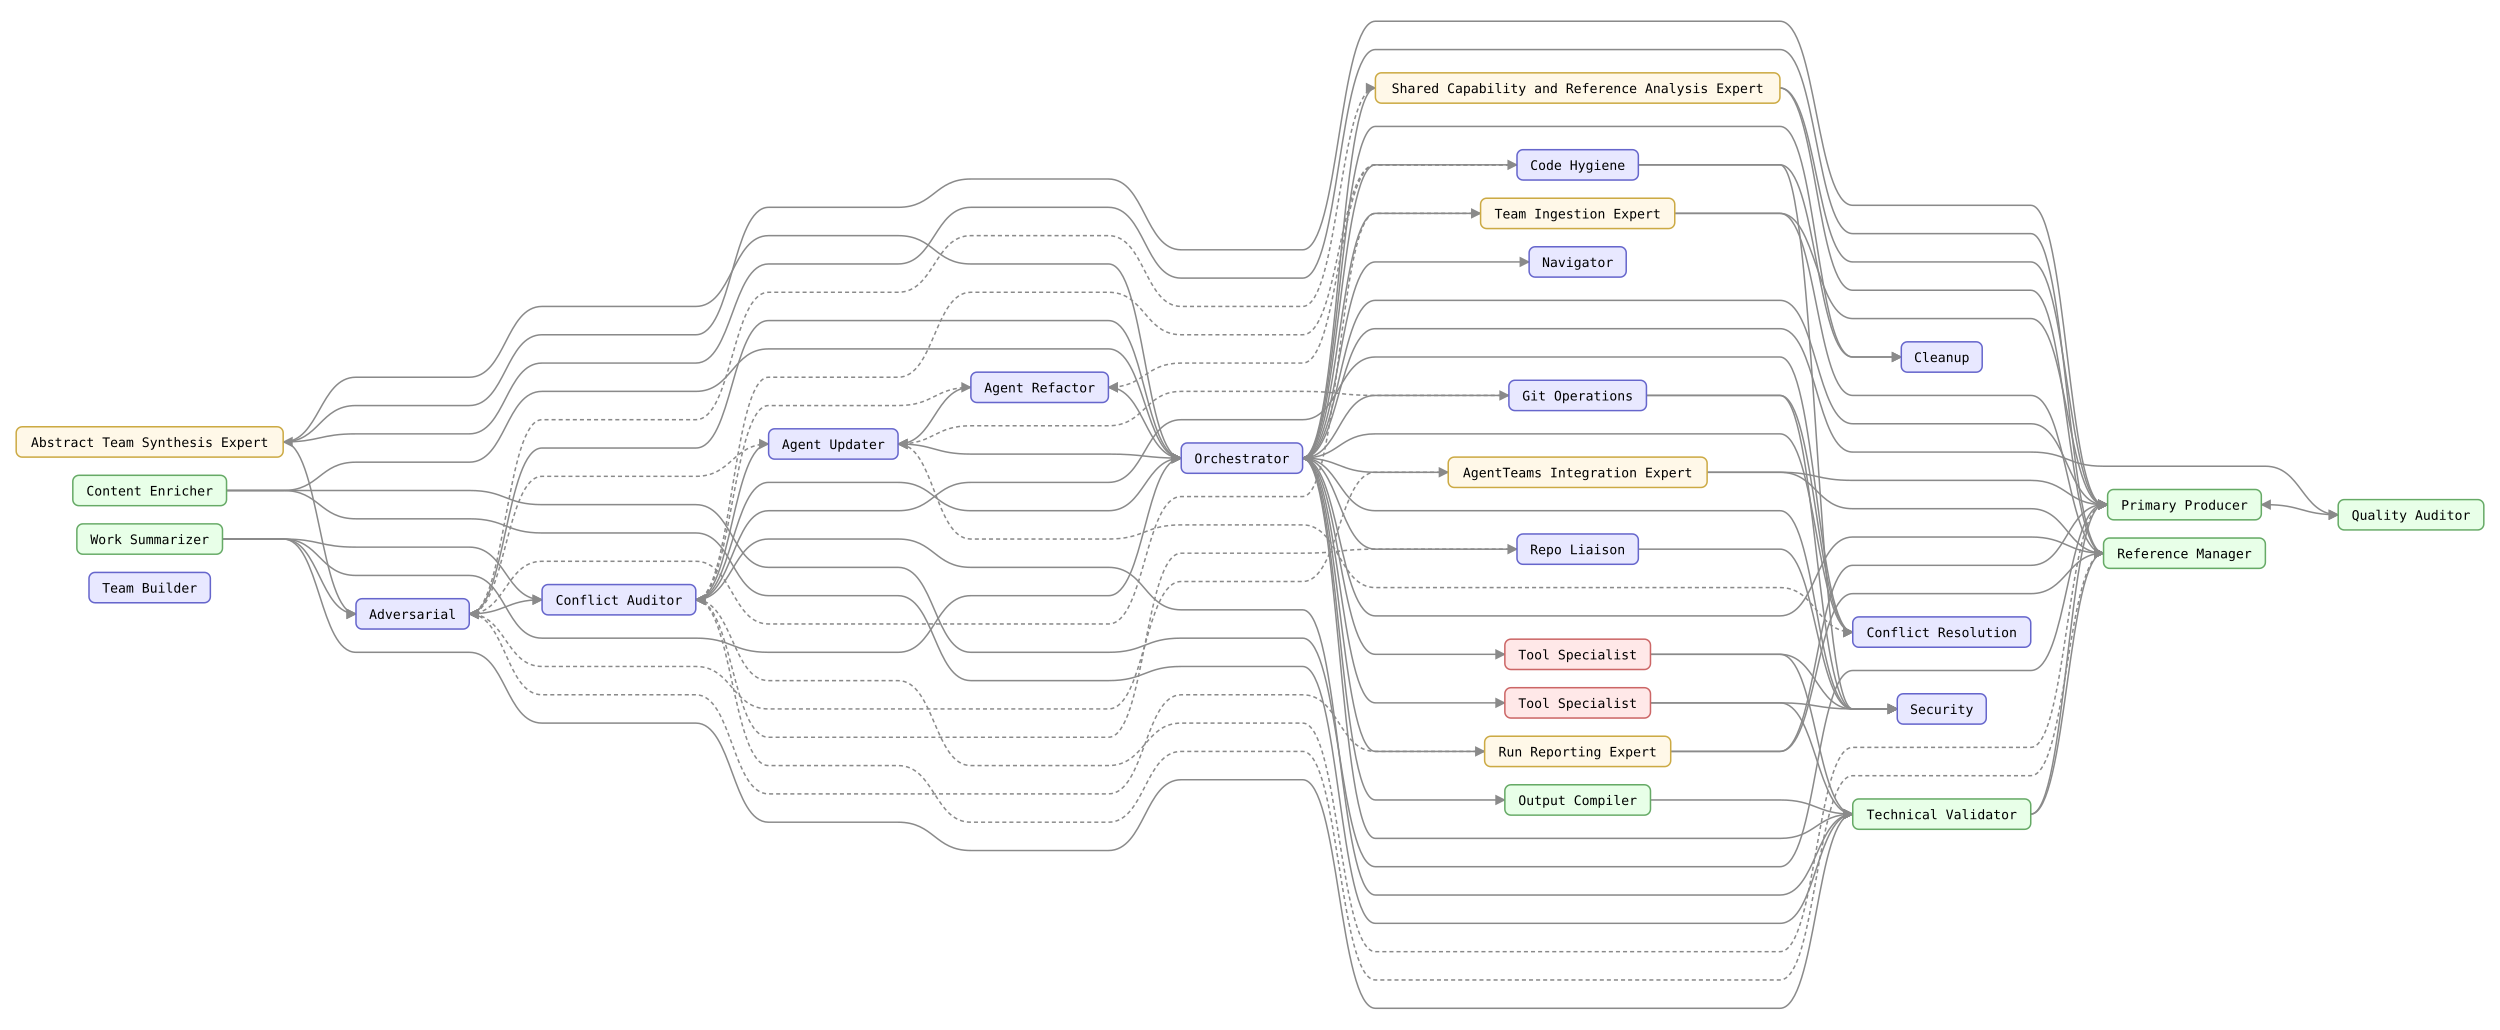
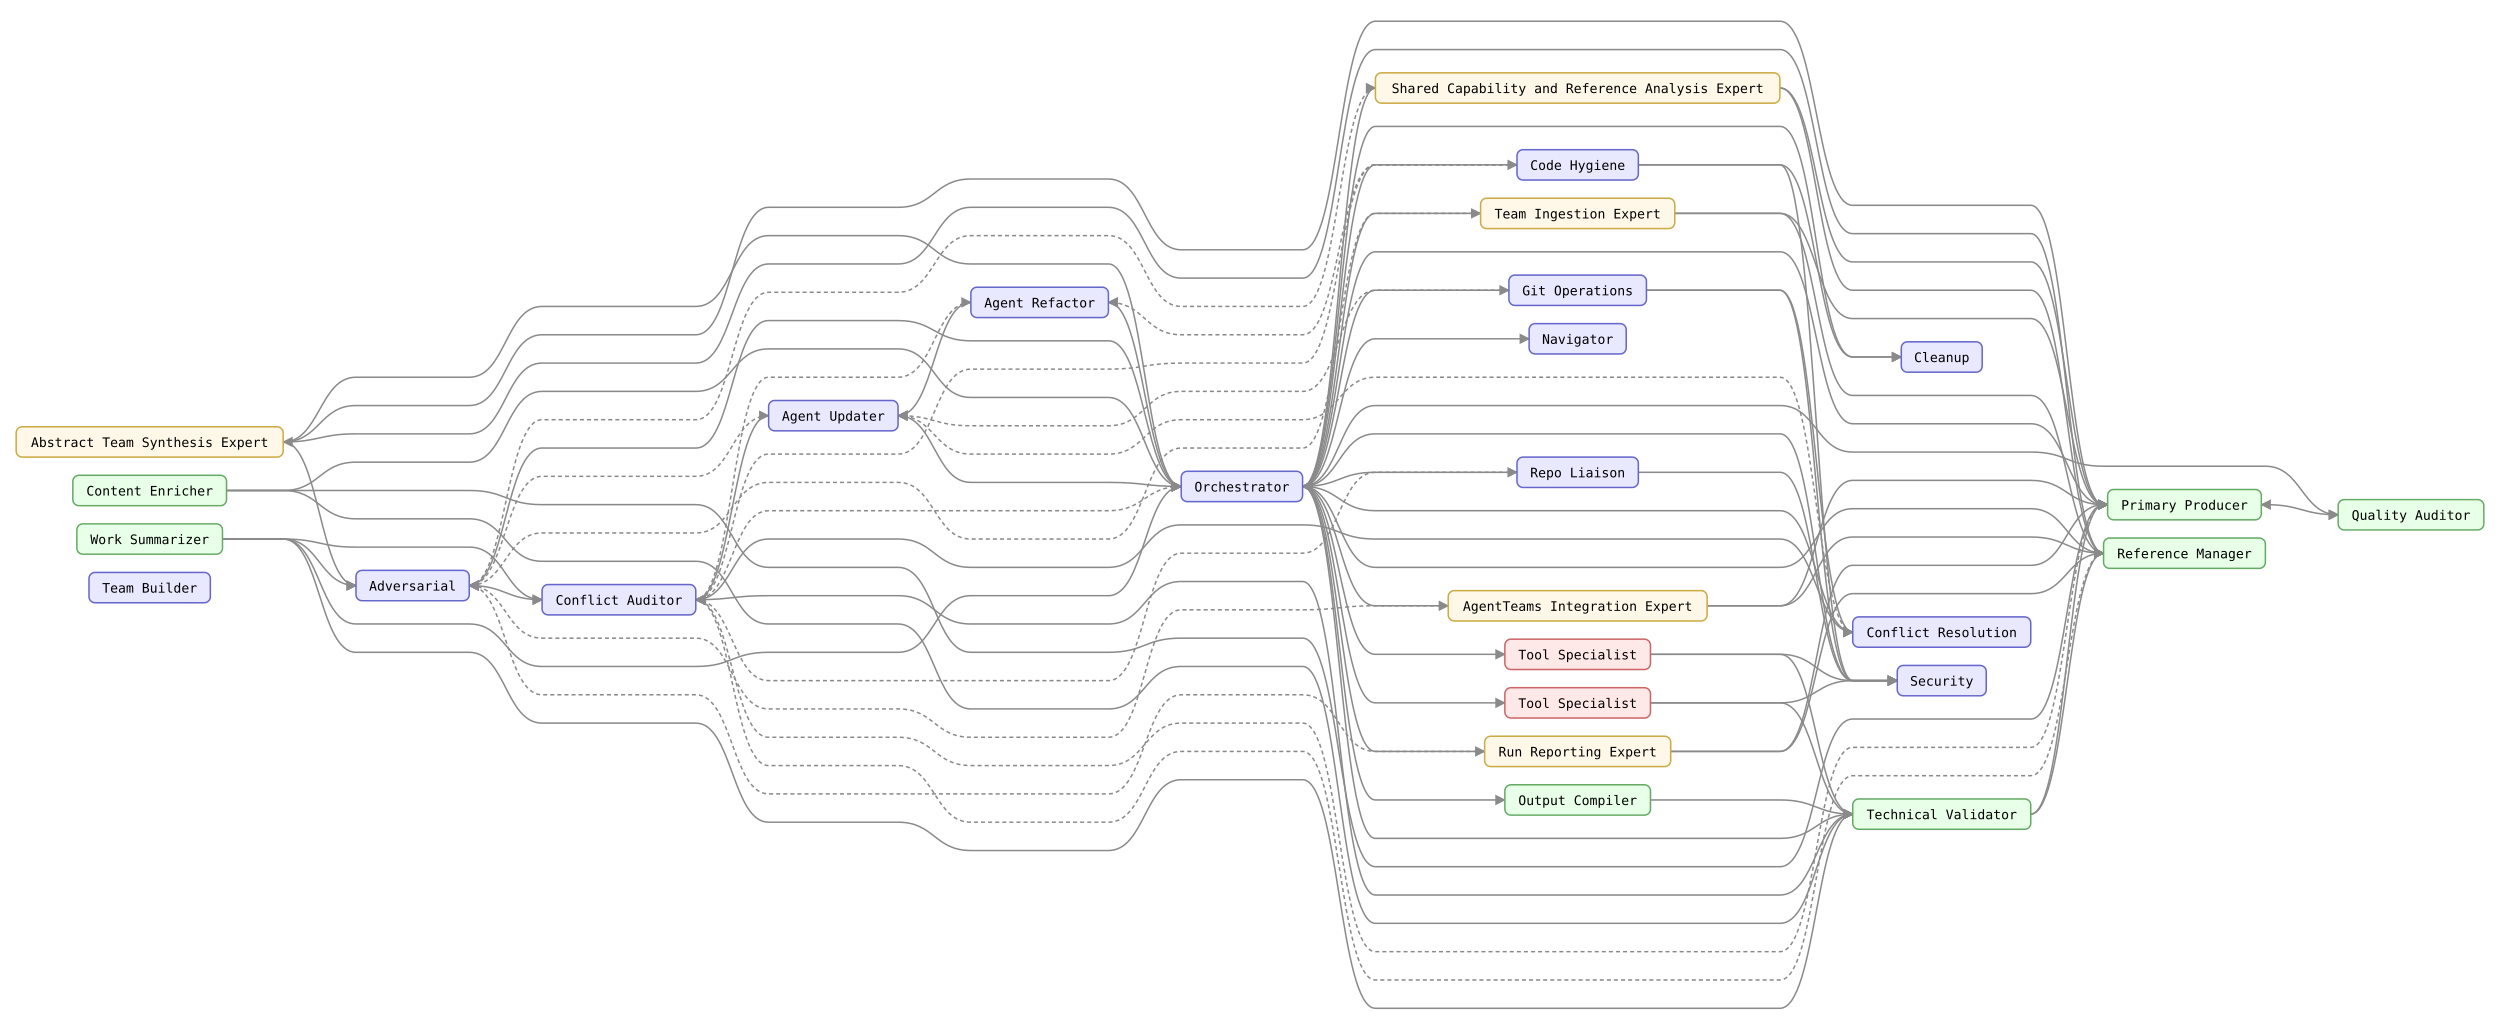
<svg xmlns="http://www.w3.org/2000/svg" viewBox="0 0 2472 1018" width="2472" height="1018" font-family="monospace">
  <defs>
    <marker id="arrow" viewBox="0 0 10 10" refX="9" refY="5" markerWidth="7" markerHeight="7" orient="auto-start-reverse">
      <polygon points="0,0 10,5 0,10" fill="#8a8a8a" />
    </marker>
  </defs>
-   <path d="M280,437 C316,437 316,607 352,607" fill="none" stroke="#8a8a8a" stroke-width="1.5" marker-end="url(#arrow)" />
-   <path d="M280,437 C316,437 316,373 352,373 L464,373 C500,373 500,303 536,303 L688,303 C724,303 724,233 760,233 L888,233 C924,233 924,261 960,261 L1096,261 C1132,261 1132,453 1168,453" fill="none" stroke="#8a8a8a" stroke-width="1.5" marker-start="url(#arrow)" marker-end="url(#arrow)" />
+   <path d="M280,437 C316,437 316,579 352,579" fill="none" stroke="#8a8a8a" stroke-width="1.5" marker-end="url(#arrow)" />
+   <path d="M280,437 C316,437 316,373 352,373 L464,373 C500,373 500,303 536,303 L688,303 C724,303 724,233 760,233 L888,233 C924,233 924,261 960,261 L1096,261 C1132,261 1132,481 1168,481" fill="none" stroke="#8a8a8a" stroke-width="1.5" marker-start="url(#arrow)" marker-end="url(#arrow)" />
  <path d="M280,437 C316,437 316,401 352,401 L464,401 C500,401 500,331 536,331 L688,331 C724,331 724,205 760,205 L888,205 C924,205 924,177 960,177 L1096,177 C1132,177 1132,247 1168,247 L1288,247 C1324,247 1324,21 1360,21 L1760,21 C1796,21 1796,203 1832,203 L2008,203 C2044,203 2044,499 2080,499 L2084,499" fill="none" stroke="#8a8a8a" stroke-width="1.5" marker-end="url(#arrow)" />
  <path d="M280,437 C316,437 316,429 352,429 L464,429 C500,429 500,359 536,359 L688,359 C724,359 724,261 760,261 L888,261 C924,261 924,205 960,205 L1096,205 C1132,205 1132,275 1168,275 L1288,275 C1324,275 1324,49 1360,49 L1760,49 C1796,49 1796,231 1832,231 L2008,231 C2044,231 2044,547 2080,547" fill="none" stroke="#8a8a8a" stroke-width="1.5" marker-end="url(#arrow)" />
-   <path d="M464,607 C500,607 500,593 536,593" fill="none" stroke="#8a8a8a" stroke-width="1.5" marker-end="url(#arrow)" />
-   <path d="M464,607 C500,607 500,443 536,443 L688,443 C724,443 724,317 760,317 L888,317 L960,317 L1096,317 C1132,317 1132,453 1168,453" fill="none" stroke="#8a8a8a" stroke-width="1.5" marker-start="url(#arrow)" marker-end="url(#arrow)" />
-   <path d="M960,383 C924,383 924,401 888,401 L760,401 C724,401 724,593 688,593" fill="none" stroke="#8a8a8a" stroke-width="1.5" stroke-dasharray="4,3" marker-end="url(#arrow)" />
-   <path d="M1096,383 C1132,383 1132,453 1168,453" fill="none" stroke="#8a8a8a" stroke-width="1.5" marker-start="url(#arrow)" marker-end="url(#arrow)" />
-   <path d="M760,439 C724,439 724,471 688,471 L536,471 C500,471 500,607 464,607" fill="none" stroke="#8a8a8a" stroke-width="1.5" stroke-dasharray="4,3" marker-end="url(#arrow)" />
-   <path d="M888,439 C924,439 924,383 960,383" fill="none" stroke="#8a8a8a" stroke-width="1.5" marker-end="url(#arrow)" />
-   <path d="M760,439 C724,439 724,593 688,593" fill="none" stroke="#8a8a8a" stroke-width="1.5" marker-start="url(#arrow)" marker-end="url(#arrow)" />
-   <path d="M888,439 C924,439 924,449 960,449 L1096,449 C1132,449 1132,453 1168,453" fill="none" stroke="#8a8a8a" stroke-width="1.5" marker-start="url(#arrow)" marker-end="url(#arrow)" />
-   <path d="M1360,87 C1324,87 1324,303 1288,303 L1168,303 C1132,303 1132,233 1096,233 L960,233 C924,233 924,289 888,289 L760,289 C724,289 724,415 688,415 L536,415 C500,415 500,607 464,607" fill="none" stroke="#8a8a8a" stroke-width="1.5" stroke-dasharray="4,3" marker-end="url(#arrow)" />
-   <path d="M1360,87 C1324,87 1324,453 1288,453" fill="none" stroke="#8a8a8a" stroke-width="1.5" marker-start="url(#arrow)" marker-end="url(#arrow)" />
+   <path d="M464,579 C500,579 500,593 536,593" fill="none" stroke="#8a8a8a" stroke-width="1.5" marker-end="url(#arrow)" />
+   <path d="M464,579 C500,579 500,443 536,443 L688,443 C724,443 724,317 760,317 L888,317 C924,317 924,337 960,337 L1096,337 C1132,337 1132,481 1168,481" fill="none" stroke="#8a8a8a" stroke-width="1.5" marker-start="url(#arrow)" marker-end="url(#arrow)" />
+   <path d="M960,299 C924,299 924,373 888,373 L760,373 C724,373 724,593 688,593" fill="none" stroke="#8a8a8a" stroke-width="1.5" stroke-dasharray="4,3" marker-end="url(#arrow)" />
+   <path d="M1096,299 C1132,299 1132,481 1168,481" fill="none" stroke="#8a8a8a" stroke-width="1.5" marker-start="url(#arrow)" marker-end="url(#arrow)" />
+   <path d="M760,411 C724,411 724,471 688,471 L536,471 C500,471 500,579 464,579" fill="none" stroke="#8a8a8a" stroke-width="1.5" stroke-dasharray="4,3" marker-end="url(#arrow)" />
+   <path d="M888,411 C924,411 924,299 960,299" fill="none" stroke="#8a8a8a" stroke-width="1.5" marker-end="url(#arrow)" />
+   <path d="M760,411 C724,411 724,593 688,593" fill="none" stroke="#8a8a8a" stroke-width="1.5" marker-start="url(#arrow)" marker-end="url(#arrow)" />
+   <path d="M888,411 C924,411 924,477 960,477 L1096,477 C1132,477 1132,481 1168,481" fill="none" stroke="#8a8a8a" stroke-width="1.5" marker-start="url(#arrow)" marker-end="url(#arrow)" />
+   <path d="M1360,87 C1324,87 1324,303 1288,303 L1168,303 C1132,303 1132,233 1096,233 L960,233 C924,233 924,289 888,289 L760,289 C724,289 724,415 688,415 L536,415 C500,415 500,579 464,579" fill="none" stroke="#8a8a8a" stroke-width="1.5" stroke-dasharray="4,3" marker-end="url(#arrow)" />
+   <path d="M1360,87 C1324,87 1324,481 1288,481" fill="none" stroke="#8a8a8a" stroke-width="1.5" marker-start="url(#arrow)" marker-end="url(#arrow)" />
  <path d="M1760,87 C1796,87 1796,259 1832,259 L2008,259 C2044,259 2044,499 2080,499 L2084,499" fill="none" stroke="#8a8a8a" stroke-width="1.5" marker-end="url(#arrow)" />
  <path d="M1760,87 C1796,87 1796,287 1832,287 L2008,287 C2044,287 2044,547 2080,547" fill="none" stroke="#8a8a8a" stroke-width="1.5" marker-end="url(#arrow)" />
-   <path d="M1880,353 L1832,353 C1796,353 1796,125 1760,125 L1360,125 C1324,125 1324,453 1288,453" fill="none" stroke="#8a8a8a" stroke-width="1.5" marker-start="url(#arrow)" marker-end="url(#arrow)" />
-   <path d="M1500,163 L1360,163 C1324,163 1324,359 1288,359 L1168,359 C1132,359 1132,383 1096,383" fill="none" stroke="#8a8a8a" stroke-width="1.5" stroke-dasharray="4,3" marker-end="url(#arrow)" />
+   <path d="M1880,353 L1832,353 C1796,353 1796,125 1760,125 L1360,125 C1324,125 1324,481 1288,481" fill="none" stroke="#8a8a8a" stroke-width="1.5" marker-start="url(#arrow)" marker-end="url(#arrow)" />
+   <path d="M1500,163 L1360,163 C1324,163 1324,331 1288,331 L1168,331 C1132,331 1132,299 1096,299" fill="none" stroke="#8a8a8a" stroke-width="1.5" stroke-dasharray="4,3" marker-end="url(#arrow)" />
  <path d="M1620,163 L1760,163 C1796,163 1796,353 1832,353 L1880,353" fill="none" stroke="#8a8a8a" stroke-width="1.5" marker-end="url(#arrow)" />
-   <path d="M1500,163 L1360,163 C1324,163 1324,331 1288,331 L1168,331 C1132,331 1132,289 1096,289 L960,289 C924,289 924,373 888,373 L760,373 C724,373 724,593 688,593" fill="none" stroke="#8a8a8a" stroke-width="1.5" stroke-dasharray="4,3" marker-end="url(#arrow)" />
-   <path d="M1500,163 L1360,163 C1324,163 1324,453 1288,453" fill="none" stroke="#8a8a8a" stroke-width="1.5" marker-start="url(#arrow)" marker-end="url(#arrow)" />
-   <path d="M1620,163 L1760,163 C1796,163 1796,701 1832,701 L1876,701" fill="none" stroke="#8a8a8a" stroke-width="1.5" marker-end="url(#arrow)" />
-   <path d="M688,593 C724,593 724,505 760,505 L888,505 C924,505 924,477 960,477 L1096,477 C1132,477 1132,415 1168,415 L1288,415 C1324,415 1324,353 1360,353 L1760,353 C1796,353 1796,625 1832,625" fill="none" stroke="#8a8a8a" stroke-width="1.5" marker-end="url(#arrow)" />
-   <path d="M688,593 C724,593 724,477 760,477 L888,477 C924,477 924,505 960,505 L1096,505 C1132,505 1132,453 1168,453" fill="none" stroke="#8a8a8a" stroke-width="1.5" marker-start="url(#arrow)" marker-end="url(#arrow)" />
-   <path d="M688,593 C724,593 724,533 760,533 L888,533 C924,533 924,561 960,561 L1096,561 C1132,561 1132,603 1168,603 L1288,603 C1324,603 1324,885 1360,885 L1760,885 C1796,885 1796,805 1832,805" fill="none" stroke="#8a8a8a" stroke-width="1.5" marker-start="url(#arrow)" marker-end="url(#arrow)" />
-   <path d="M1832,625 C1796,625 1796,581 1760,581 L1360,581 C1324,581 1324,519 1288,519 L1168,519 C1132,519 1132,533 1096,533 L960,533 C924,533 924,439 888,439" fill="none" stroke="#8a8a8a" stroke-width="1.5" stroke-dasharray="4,3" marker-end="url(#arrow)" />
-   <path d="M1832,625 C1796,625 1796,429 1760,429 L1360,429 C1324,429 1324,453 1288,453" fill="none" stroke="#8a8a8a" stroke-width="1.5" marker-start="url(#arrow)" marker-end="url(#arrow)" />
-   <path d="M224,485 L280,485 C316,485 316,457 352,457 L464,457 C500,457 500,387 536,387 L688,387 C724,387 724,345 760,345 L888,345 L960,345 L1096,345 C1132,345 1132,453 1168,453" fill="none" stroke="#8a8a8a" stroke-width="1.5" marker-end="url(#arrow)" />
-   <path d="M224,485 L280,485 L352,485 L464,485 C500,485 500,499 536,499 L688,499 C724,499 724,561 760,561 L888,561 C924,561 924,645 960,645 L1096,645 C1132,645 1132,631 1168,631 L1288,631 C1324,631 1324,857 1360,857 L1760,857 C1796,857 1796,663 1832,663 L2008,663 C2044,663 2044,499 2080,499 L2084,499" fill="none" stroke="#8a8a8a" stroke-width="1.5" marker-end="url(#arrow)" />
-   <path d="M224,485 L280,485 C316,485 316,513 352,513 L464,513 C500,513 500,527 536,527 L688,527 C724,527 724,589 760,589 L888,589 C924,589 924,673 960,673 L1096,673 C1132,673 1132,659 1168,659 L1288,659 C1324,659 1324,913 1360,913 L1760,913 C1796,913 1796,805 1832,805" fill="none" stroke="#8a8a8a" stroke-width="1.5" marker-end="url(#arrow)" />
-   <path d="M1492,391 L1360,391 C1324,391 1324,387 1288,387 L1168,387 C1132,387 1132,421 1096,421 L960,421 C924,421 924,439 888,439" fill="none" stroke="#8a8a8a" stroke-width="1.5" stroke-dasharray="4,3" marker-end="url(#arrow)" />
-   <path d="M1628,391 L1760,391 C1796,391 1796,625 1832,625" fill="none" stroke="#8a8a8a" stroke-width="1.5" marker-end="url(#arrow)" />
-   <path d="M1492,391 L1360,391 C1324,391 1324,453 1288,453" fill="none" stroke="#8a8a8a" stroke-width="1.5" marker-start="url(#arrow)" marker-end="url(#arrow)" />
-   <path d="M1628,391 L1760,391 C1796,391 1796,701 1832,701 L1876,701" fill="none" stroke="#8a8a8a" stroke-width="1.5" marker-end="url(#arrow)" />
-   <path d="M1464,211 L1360,211 C1324,211 1324,491 1288,491 L1168,491 C1132,491 1132,617 1096,617 L960,617 L888,617 L760,617 C724,617 724,555 688,555 L536,555 C500,555 500,607 464,607" fill="none" stroke="#8a8a8a" stroke-width="1.5" stroke-dasharray="4,3" marker-end="url(#arrow)" />
-   <path d="M1464,211 L1360,211 C1324,211 1324,453 1288,453" fill="none" stroke="#8a8a8a" stroke-width="1.5" marker-start="url(#arrow)" marker-end="url(#arrow)" />
+   <path d="M1500,163 L1360,163 C1324,163 1324,359 1288,359 L1168,359 C1132,359 1132,365 1096,365 L960,365 C924,365 924,449 888,449 L760,449 C724,449 724,593 688,593" fill="none" stroke="#8a8a8a" stroke-width="1.5" stroke-dasharray="4,3" marker-end="url(#arrow)" />
+   <path d="M1500,163 L1360,163 C1324,163 1324,481 1288,481" fill="none" stroke="#8a8a8a" stroke-width="1.5" marker-start="url(#arrow)" marker-end="url(#arrow)" />
+   <path d="M1620,163 L1760,163 C1796,163 1796,673 1832,673 L1876,673" fill="none" stroke="#8a8a8a" stroke-width="1.5" marker-end="url(#arrow)" />
+   <path d="M688,593 C724,593 724,533 760,533 L888,533 C924,533 924,561 960,561 L1096,561 C1132,561 1132,519 1168,519 L1288,519 C1324,519 1324,533 1360,533 L1760,533 C1796,533 1796,625 1832,625" fill="none" stroke="#8a8a8a" stroke-width="1.5" marker-end="url(#arrow)" />
+   <path d="M688,593 C724,593 724,589 760,589 L888,589 C924,589 924,617 960,617 L1096,617 C1132,617 1132,575 1168,575 L1288,575 C1324,575 1324,885 1360,885 L1760,885 C1796,885 1796,805 1832,805" fill="none" stroke="#8a8a8a" stroke-width="1.5" marker-start="url(#arrow)" marker-end="url(#arrow)" />
+   <path d="M1832,625 C1796,625 1796,373 1760,373 L1360,373 C1324,373 1324,415 1288,415 L1168,415 C1132,415 1132,449 1096,449 L960,449 C924,449 924,411 888,411" fill="none" stroke="#8a8a8a" stroke-width="1.5" stroke-dasharray="4,3" marker-end="url(#arrow)" />
+   <path d="M1832,625 C1796,625 1796,505 1760,505 L1360,505 C1324,505 1324,481 1288,481" fill="none" stroke="#8a8a8a" stroke-width="1.5" marker-start="url(#arrow)" marker-end="url(#arrow)" />
+   <path d="M224,485 L280,485 C316,485 316,457 352,457 L464,457 C500,457 500,387 536,387 L688,387 C724,387 724,345 760,345 L888,345 C924,345 924,393 960,393 L1096,393 C1132,393 1132,481 1168,481" fill="none" stroke="#8a8a8a" stroke-width="1.5" marker-end="url(#arrow)" />
+   <path d="M224,485 L280,485 L352,485 L464,485 C500,485 500,499 536,499 L688,499 C724,499 724,561 760,561 L888,561 C924,561 924,645 960,645 L1096,645 C1132,645 1132,631 1168,631 L1288,631 C1324,631 1324,857 1360,857 L1760,857 C1796,857 1796,711 1832,711 L2008,711 C2044,711 2044,499 2080,499 L2084,499" fill="none" stroke="#8a8a8a" stroke-width="1.5" marker-end="url(#arrow)" />
+   <path d="M224,485 L280,485 C316,485 316,513 352,513 L464,513 C500,513 500,555 536,555 L688,555 C724,555 724,617 760,617 L888,617 C924,617 924,701 960,701 L1096,701 C1132,701 1132,659 1168,659 L1288,659 C1324,659 1324,913 1360,913 L1760,913 C1796,913 1796,805 1832,805" fill="none" stroke="#8a8a8a" stroke-width="1.5" marker-end="url(#arrow)" />
+   <path d="M1492,287 L1360,287 C1324,287 1324,387 1288,387 L1168,387 C1132,387 1132,421 1096,421 L960,421 C924,421 924,411 888,411" fill="none" stroke="#8a8a8a" stroke-width="1.5" stroke-dasharray="4,3" marker-end="url(#arrow)" />
+   <path d="M1628,287 L1760,287 C1796,287 1796,625 1832,625" fill="none" stroke="#8a8a8a" stroke-width="1.5" marker-end="url(#arrow)" />
+   <path d="M1492,287 L1360,287 C1324,287 1324,481 1288,481" fill="none" stroke="#8a8a8a" stroke-width="1.5" marker-start="url(#arrow)" marker-end="url(#arrow)" />
+   <path d="M1628,287 L1760,287 C1796,287 1796,673 1832,673 L1876,673" fill="none" stroke="#8a8a8a" stroke-width="1.5" marker-end="url(#arrow)" />
+   <path d="M1464,211 L1360,211 C1324,211 1324,443 1288,443 L1168,443 C1132,443 1132,533 1096,533 L960,533 C924,533 924,477 888,477 L760,477 C724,477 724,527 688,527 L536,527 C500,527 500,579 464,579" fill="none" stroke="#8a8a8a" stroke-width="1.5" stroke-dasharray="4,3" marker-end="url(#arrow)" />
+   <path d="M1464,211 L1360,211 C1324,211 1324,481 1288,481" fill="none" stroke="#8a8a8a" stroke-width="1.5" marker-start="url(#arrow)" marker-end="url(#arrow)" />
  <path d="M1656,211 L1760,211 C1796,211 1796,315 1832,315 L2008,315 C2044,315 2044,499 2080,499 L2084,499" fill="none" stroke="#8a8a8a" stroke-width="1.5" marker-end="url(#arrow)" />
  <path d="M1656,211 L1760,211 C1796,211 1796,391 1832,391 L2008,391 C2044,391 2044,547 2080,547" fill="none" stroke="#8a8a8a" stroke-width="1.5" marker-end="url(#arrow)" />
-   <path d="M1432,467 L1360,467 C1324,467 1324,575 1288,575 L1168,575 C1132,575 1132,701 1096,701 L960,701 L888,701 L760,701 C724,701 724,659 688,659 L536,659 C500,659 500,607 464,607" fill="none" stroke="#8a8a8a" stroke-width="1.5" stroke-dasharray="4,3" marker-end="url(#arrow)" />
-   <path d="M1432,467 L1360,467 C1324,467 1324,453 1288,453" fill="none" stroke="#8a8a8a" stroke-width="1.5" marker-start="url(#arrow)" marker-end="url(#arrow)" />
-   <path d="M1688,467 L1760,467 C1796,467 1796,475 1832,475 L2008,475 C2044,475 2044,499 2080,499 L2084,499" fill="none" stroke="#8a8a8a" stroke-width="1.5" marker-end="url(#arrow)" />
-   <path d="M1688,467 L1760,467 C1796,467 1796,503 1832,503 L2008,503 C2044,503 2044,547 2080,547" fill="none" stroke="#8a8a8a" stroke-width="1.5" marker-end="url(#arrow)" />
-   <path d="M1512,259 L1360,259 C1324,259 1324,453 1288,453" fill="none" stroke="#8a8a8a" stroke-width="1.5" marker-start="url(#arrow)" marker-end="url(#arrow)" />
-   <path d="M1288,453 C1324,453 1324,791 1360,791 L1488,791" fill="none" stroke="#8a8a8a" stroke-width="1.5" marker-start="url(#arrow)" marker-end="url(#arrow)" />
-   <path d="M1288,453 C1324,453 1324,297 1360,297 L1760,297 C1796,297 1796,419 1832,419 L2008,419 C2044,419 2044,499 2080,499 L2084,499" fill="none" stroke="#8a8a8a" stroke-width="1.5" marker-start="url(#arrow)" marker-end="url(#arrow)" />
-   <path d="M1288,453 C1324,453 1324,325 1360,325 L1760,325 C1796,325 1796,447 1832,447 L2008,447 C2044,447 2044,461 2080,461 L2240,461 C2276,461 2276,509 2312,509" fill="none" stroke="#8a8a8a" stroke-width="1.5" marker-start="url(#arrow)" marker-end="url(#arrow)" />
-   <path d="M1288,453 C1324,453 1324,609 1360,609 L1760,609 C1796,609 1796,531 1832,531 L2008,531 C2044,531 2044,547 2080,547" fill="none" stroke="#8a8a8a" stroke-width="1.5" marker-start="url(#arrow)" marker-end="url(#arrow)" />
-   <path d="M1288,453 C1324,453 1324,543 1360,543 L1500,543" fill="none" stroke="#8a8a8a" stroke-width="1.5" marker-start="url(#arrow)" marker-end="url(#arrow)" />
-   <path d="M1288,453 C1324,453 1324,743 1360,743 L1468,743" fill="none" stroke="#8a8a8a" stroke-width="1.5" marker-start="url(#arrow)" marker-end="url(#arrow)" />
-   <path d="M1288,453 C1324,453 1324,505 1360,505 L1760,505 C1796,505 1796,701 1832,701 L1876,701" fill="none" stroke="#8a8a8a" stroke-width="1.5" marker-start="url(#arrow)" marker-end="url(#arrow)" />
-   <path d="M1288,453 C1324,453 1324,829 1360,829 L1760,829 C1796,829 1796,805 1832,805" fill="none" stroke="#8a8a8a" stroke-width="1.5" marker-start="url(#arrow)" marker-end="url(#arrow)" />
-   <path d="M1288,453 C1324,453 1324,647 1360,647 L1488,647" fill="none" stroke="#8a8a8a" stroke-width="1.5" marker-start="url(#arrow)" marker-end="url(#arrow)" />
-   <path d="M1288,453 C1324,453 1324,695 1360,695 L1488,695" fill="none" stroke="#8a8a8a" stroke-width="1.5" marker-start="url(#arrow)" marker-end="url(#arrow)" />
+   <path d="M1432,599 L1360,599 C1324,599 1324,603 1288,603 L1168,603 C1132,603 1132,729 1096,729 L960,729 C924,729 924,701 888,701 L760,701 C724,701 724,631 688,631 L536,631 C500,631 500,579 464,579" fill="none" stroke="#8a8a8a" stroke-width="1.5" stroke-dasharray="4,3" marker-end="url(#arrow)" />
+   <path d="M1432,599 L1360,599 C1324,599 1324,481 1288,481" fill="none" stroke="#8a8a8a" stroke-width="1.5" marker-start="url(#arrow)" marker-end="url(#arrow)" />
+   <path d="M1688,599 L1760,599 C1796,599 1796,475 1832,475 L2008,475 C2044,475 2044,499 2080,499 L2084,499" fill="none" stroke="#8a8a8a" stroke-width="1.5" marker-end="url(#arrow)" />
+   <path d="M1688,599 L1760,599 C1796,599 1796,531 1832,531 L2008,531 C2044,531 2044,547 2080,547" fill="none" stroke="#8a8a8a" stroke-width="1.5" marker-end="url(#arrow)" />
+   <path d="M1512,335 L1360,335 C1324,335 1324,481 1288,481" fill="none" stroke="#8a8a8a" stroke-width="1.5" marker-start="url(#arrow)" marker-end="url(#arrow)" />
+   <path d="M1168,481 C1132,481 1132,505 1096,505 L960,505 L888,505 L760,505 C724,505 724,593 688,593" fill="none" stroke="#8a8a8a" stroke-width="1.5" stroke-dasharray="4,3" marker-end="url(#arrow)" />
+   <path d="M1288,481 C1324,481 1324,791 1360,791 L1488,791" fill="none" stroke="#8a8a8a" stroke-width="1.5" marker-start="url(#arrow)" marker-end="url(#arrow)" />
+   <path d="M1288,481 C1324,481 1324,249 1360,249 L1760,249 C1796,249 1796,419 1832,419 L2008,419 C2044,419 2044,499 2080,499 L2084,499" fill="none" stroke="#8a8a8a" stroke-width="1.5" marker-start="url(#arrow)" marker-end="url(#arrow)" />
+   <path d="M1288,481 C1324,481 1324,401 1360,401 L1760,401 C1796,401 1796,447 1832,447 L2008,447 C2044,447 2044,461 2080,461 L2240,461 C2276,461 2276,509 2312,509" fill="none" stroke="#8a8a8a" stroke-width="1.5" marker-start="url(#arrow)" marker-end="url(#arrow)" />
+   <path d="M1288,481 C1324,481 1324,561 1360,561 L1760,561 C1796,561 1796,503 1832,503 L2008,503 C2044,503 2044,547 2080,547" fill="none" stroke="#8a8a8a" stroke-width="1.5" marker-start="url(#arrow)" marker-end="url(#arrow)" />
+   <path d="M1288,481 C1324,481 1324,467 1360,467 L1500,467" fill="none" stroke="#8a8a8a" stroke-width="1.5" marker-start="url(#arrow)" marker-end="url(#arrow)" />
+   <path d="M1288,481 C1324,481 1324,743 1360,743 L1468,743" fill="none" stroke="#8a8a8a" stroke-width="1.5" marker-start="url(#arrow)" marker-end="url(#arrow)" />
+   <path d="M1288,481 C1324,481 1324,429 1360,429 L1760,429 C1796,429 1796,673 1832,673 L1876,673" fill="none" stroke="#8a8a8a" stroke-width="1.5" marker-start="url(#arrow)" marker-end="url(#arrow)" />
+   <path d="M1288,481 C1324,481 1324,829 1360,829 L1760,829 C1796,829 1796,805 1832,805" fill="none" stroke="#8a8a8a" stroke-width="1.5" marker-start="url(#arrow)" marker-end="url(#arrow)" />
+   <path d="M1288,481 C1324,481 1324,647 1360,647 L1488,647" fill="none" stroke="#8a8a8a" stroke-width="1.5" marker-start="url(#arrow)" marker-end="url(#arrow)" />
+   <path d="M1288,481 C1324,481 1324,695 1360,695 L1488,695" fill="none" stroke="#8a8a8a" stroke-width="1.5" marker-start="url(#arrow)" marker-end="url(#arrow)" />
  <path d="M1632,791 L1760,791 C1796,791 1796,805 1832,805" fill="none" stroke="#8a8a8a" stroke-width="1.5" marker-end="url(#arrow)" />
-   <path d="M2084,499 L2080,499 C2044,499 2044,739 2008,739 L1832,739 C1796,739 1796,941 1760,941 L1360,941 C1324,941 1324,715 1288,715 L1168,715 C1132,715 1132,757 1096,757 L960,757 C924,757 924,673 888,673 L760,673 C724,673 724,593 688,593" fill="none" stroke="#8a8a8a" stroke-width="1.5" stroke-dasharray="4,3" marker-end="url(#arrow)" />
+   <path d="M2084,499 L2080,499 C2044,499 2044,739 2008,739 L1832,739 C1796,739 1796,941 1760,941 L1360,941 C1324,941 1324,715 1288,715 L1168,715 C1132,715 1132,757 1096,757 L960,757 C924,757 924,729 888,729 L760,729 C724,729 724,593 688,593" fill="none" stroke="#8a8a8a" stroke-width="1.5" stroke-dasharray="4,3" marker-end="url(#arrow)" />
  <path d="M2236,499 L2240,499 C2276,499 2276,509 2312,509" fill="none" stroke="#8a8a8a" stroke-width="1.5" marker-start="url(#arrow)" marker-end="url(#arrow)" />
  <path d="M2080,547 C2044,547 2044,767 2008,767 L1832,767 C1796,767 1796,969 1760,969 L1360,969 C1324,969 1324,743 1288,743 L1168,743 C1132,743 1132,813 1096,813 L960,813 C924,813 924,757 888,757 L760,757 C724,757 724,593 688,593" fill="none" stroke="#8a8a8a" stroke-width="1.5" stroke-dasharray="4,3" marker-end="url(#arrow)" />
-   <path d="M1500,543 L1360,543 C1324,543 1324,547 1288,547 L1168,547 C1132,547 1132,729 1096,729 L960,729 L888,729 L760,729 C724,729 724,593 688,593" fill="none" stroke="#8a8a8a" stroke-width="1.5" stroke-dasharray="4,3" marker-end="url(#arrow)" />
-   <path d="M1620,543 L1760,543 C1796,543 1796,701 1832,701 L1876,701" fill="none" stroke="#8a8a8a" stroke-width="1.5" marker-end="url(#arrow)" />
-   <path d="M1468,743 L1360,743 C1324,743 1324,687 1288,687 L1168,687 C1132,687 1132,785 1096,785 L960,785 L888,785 L760,785 C724,785 724,687 688,687 L536,687 C500,687 500,607 464,607" fill="none" stroke="#8a8a8a" stroke-width="1.5" stroke-dasharray="4,3" marker-end="url(#arrow)" />
+   <path d="M1500,467 L1360,467 C1324,467 1324,547 1288,547 L1168,547 C1132,547 1132,673 1096,673 L960,673 L888,673 L760,673 C724,673 724,593 688,593" fill="none" stroke="#8a8a8a" stroke-width="1.5" stroke-dasharray="4,3" marker-end="url(#arrow)" />
+   <path d="M1620,467 L1760,467 C1796,467 1796,673 1832,673 L1876,673" fill="none" stroke="#8a8a8a" stroke-width="1.5" marker-end="url(#arrow)" />
+   <path d="M1468,743 L1360,743 C1324,743 1324,687 1288,687 L1168,687 C1132,687 1132,785 1096,785 L960,785 L888,785 L760,785 C724,785 724,687 688,687 L536,687 C500,687 500,579 464,579" fill="none" stroke="#8a8a8a" stroke-width="1.5" stroke-dasharray="4,3" marker-end="url(#arrow)" />
  <path d="M1652,743 L1760,743 C1796,743 1796,559 1832,559 L2008,559 C2044,559 2044,499 2080,499 L2084,499" fill="none" stroke="#8a8a8a" stroke-width="1.5" marker-end="url(#arrow)" />
  <path d="M1652,743 L1760,743 C1796,743 1796,587 1832,587 L2008,587 C2044,587 2044,547 2080,547" fill="none" stroke="#8a8a8a" stroke-width="1.5" marker-end="url(#arrow)" />
  <path d="M2008,805 C2044,805 2044,499 2080,499 L2084,499" fill="none" stroke="#8a8a8a" stroke-width="1.5" marker-end="url(#arrow)" />
  <path d="M2008,805 C2044,805 2044,547 2080,547" fill="none" stroke="#8a8a8a" stroke-width="1.5" marker-end="url(#arrow)" />
-   <path d="M1632,647 L1760,647 C1796,647 1796,701 1832,701 L1876,701" fill="none" stroke="#8a8a8a" stroke-width="1.5" marker-end="url(#arrow)" />
+   <path d="M1632,647 L1760,647 C1796,647 1796,673 1832,673 L1876,673" fill="none" stroke="#8a8a8a" stroke-width="1.5" marker-end="url(#arrow)" />
  <path d="M1632,647 L1760,647 C1796,647 1796,805 1832,805" fill="none" stroke="#8a8a8a" stroke-width="1.5" marker-end="url(#arrow)" />
-   <path d="M1632,695 L1760,695 C1796,695 1796,701 1832,701 L1876,701" fill="none" stroke="#8a8a8a" stroke-width="1.5" marker-end="url(#arrow)" />
+   <path d="M1632,695 L1760,695 C1796,695 1796,673 1832,673 L1876,673" fill="none" stroke="#8a8a8a" stroke-width="1.5" marker-end="url(#arrow)" />
  <path d="M1632,695 L1760,695 C1796,695 1796,805 1832,805" fill="none" stroke="#8a8a8a" stroke-width="1.5" marker-end="url(#arrow)" />
-   <path d="M220,533 L280,533 C316,533 316,607 352,607" fill="none" stroke="#8a8a8a" stroke-width="1.5" marker-end="url(#arrow)" />
+   <path d="M220,533 L280,533 C316,533 316,579 352,579" fill="none" stroke="#8a8a8a" stroke-width="1.5" marker-end="url(#arrow)" />
  <path d="M220,533 L280,533 C316,533 316,541 352,541 L464,541 C500,541 500,593 536,593" fill="none" stroke="#8a8a8a" stroke-width="1.5" marker-end="url(#arrow)" />
-   <path d="M220,533 L280,533 C316,533 316,569 352,569 L464,569 C500,569 500,631 536,631 L688,631 C724,631 724,645 760,645 L888,645 C924,645 924,589 960,589 L1096,589 C1132,589 1132,453 1168,453" fill="none" stroke="#8a8a8a" stroke-width="1.5" marker-end="url(#arrow)" />
+   <path d="M220,533 L280,533 C316,533 316,617 352,617 L464,617 C500,617 500,659 536,659 L688,659 C724,659 724,645 760,645 L888,645 C924,645 924,589 960,589 L1096,589 C1132,589 1132,481 1168,481" fill="none" stroke="#8a8a8a" stroke-width="1.5" marker-end="url(#arrow)" />
  <path d="M220,533 L280,533 C316,533 316,645 352,645 L464,645 C500,645 500,715 536,715 L688,715 C724,715 724,813 760,813 L888,813 C924,813 924,841 960,841 L1096,841 C1132,841 1132,771 1168,771 L1288,771 C1324,771 1324,997 1360,997 L1760,997 C1796,997 1796,805 1832,805" fill="none" stroke="#8a8a8a" stroke-width="1.5" marker-end="url(#arrow)" />
  <rect x="16" y="422" width="264" height="30" rx="6" fill="#fff8e8" stroke="#ccaa44" stroke-width="1.5" />
  <text x="148" y="442" font-size="13" text-anchor="middle" fill="#000000">Abstract Team Synthesis Expert</text>
-   <rect x="352" y="592" width="112" height="30" rx="6" fill="#e8e8ff" stroke="#6666cc" stroke-width="1.5" />
-   <text x="408" y="612" font-size="13" text-anchor="middle" fill="#000000">Adversarial</text>
-   <rect x="960" y="368" width="136" height="30" rx="6" fill="#e8e8ff" stroke="#6666cc" stroke-width="1.5" />
-   <text x="1028" y="388" font-size="13" text-anchor="middle" fill="#000000">Agent Refactor</text>
-   <rect x="760" y="424" width="128" height="30" rx="6" fill="#e8e8ff" stroke="#6666cc" stroke-width="1.5" />
-   <text x="824" y="444" font-size="13" text-anchor="middle" fill="#000000">Agent Updater</text>
+   <rect x="352" y="564" width="112" height="30" rx="6" fill="#e8e8ff" stroke="#6666cc" stroke-width="1.5" />
+   <text x="408" y="584" font-size="13" text-anchor="middle" fill="#000000">Adversarial</text>
+   <rect x="960" y="284" width="136" height="30" rx="6" fill="#e8e8ff" stroke="#6666cc" stroke-width="1.5" />
+   <text x="1028" y="304" font-size="13" text-anchor="middle" fill="#000000">Agent Refactor</text>
+   <rect x="760" y="396" width="128" height="30" rx="6" fill="#e8e8ff" stroke="#6666cc" stroke-width="1.5" />
+   <text x="824" y="416" font-size="13" text-anchor="middle" fill="#000000">Agent Updater</text>
  <rect x="1360" y="72" width="400" height="30" rx="6" fill="#fff8e8" stroke="#ccaa44" stroke-width="1.5" />
  <text x="1560" y="92" font-size="13" text-anchor="middle" fill="#000000">Shared Capability and Reference Analysis Expert</text>
  <rect x="1880" y="338" width="80" height="30" rx="6" fill="#e8e8ff" stroke="#6666cc" stroke-width="1.5" />
  <text x="1920" y="358" font-size="13" text-anchor="middle" fill="#000000">Cleanup</text>
  <rect x="1500" y="148" width="120" height="30" rx="6" fill="#e8e8ff" stroke="#6666cc" stroke-width="1.5" />
  <text x="1560" y="168" font-size="13" text-anchor="middle" fill="#000000">Code Hygiene</text>
  <rect x="536" y="578" width="152" height="30" rx="6" fill="#e8e8ff" stroke="#6666cc" stroke-width="1.5" />
  <text x="612" y="598" font-size="13" text-anchor="middle" fill="#000000">Conflict Auditor</text>
  <rect x="1832" y="610" width="176" height="30" rx="6" fill="#e8e8ff" stroke="#6666cc" stroke-width="1.5" />
  <text x="1920" y="630" font-size="13" text-anchor="middle" fill="#000000">Conflict Resolution</text>
  <rect x="72" y="470" width="152" height="30" rx="6" fill="#e8ffe8" stroke="#66aa66" stroke-width="1.5" />
  <text x="148" y="490" font-size="13" text-anchor="middle" fill="#000000">Content Enricher</text>
-   <rect x="1492" y="376" width="136" height="30" rx="6" fill="#e8e8ff" stroke="#6666cc" stroke-width="1.5" />
-   <text x="1560" y="396" font-size="13" text-anchor="middle" fill="#000000">Git Operations</text>
+   <rect x="1492" y="272" width="136" height="30" rx="6" fill="#e8e8ff" stroke="#6666cc" stroke-width="1.5" />
+   <text x="1560" y="292" font-size="13" text-anchor="middle" fill="#000000">Git Operations</text>
  <rect x="1464" y="196" width="192" height="30" rx="6" fill="#fff8e8" stroke="#ccaa44" stroke-width="1.5" />
  <text x="1560" y="216" font-size="13" text-anchor="middle" fill="#000000">Team Ingestion Expert</text>
-   <rect x="1432" y="452" width="256" height="30" rx="6" fill="#fff8e8" stroke="#ccaa44" stroke-width="1.5" />
-   <text x="1560" y="472" font-size="13" text-anchor="middle" fill="#000000">AgentTeams Integration Expert</text>
-   <rect x="1512" y="244" width="96" height="30" rx="6" fill="#e8e8ff" stroke="#6666cc" stroke-width="1.5" />
-   <text x="1560" y="264" font-size="13" text-anchor="middle" fill="#000000">Navigator</text>
-   <rect x="1168" y="438" width="120" height="30" rx="6" fill="#e8e8ff" stroke="#6666cc" stroke-width="1.5" />
-   <text x="1228" y="458" font-size="13" text-anchor="middle" fill="#000000">Orchestrator</text>
+   <rect x="1432" y="584" width="256" height="30" rx="6" fill="#fff8e8" stroke="#ccaa44" stroke-width="1.5" />
+   <text x="1560" y="604" font-size="13" text-anchor="middle" fill="#000000">AgentTeams Integration Expert</text>
+   <rect x="1512" y="320" width="96" height="30" rx="6" fill="#e8e8ff" stroke="#6666cc" stroke-width="1.5" />
+   <text x="1560" y="340" font-size="13" text-anchor="middle" fill="#000000">Navigator</text>
+   <rect x="1168" y="466" width="120" height="30" rx="6" fill="#e8e8ff" stroke="#6666cc" stroke-width="1.5" />
+   <text x="1228" y="486" font-size="13" text-anchor="middle" fill="#000000">Orchestrator</text>
  <rect x="1488" y="776" width="144" height="30" rx="6" fill="#e8ffe8" stroke="#66aa66" stroke-width="1.5" />
  <text x="1560" y="796" font-size="13" text-anchor="middle" fill="#000000">Output Compiler</text>
  <rect x="2084" y="484" width="152" height="30" rx="6" fill="#e8ffe8" stroke="#66aa66" stroke-width="1.5" />
  <text x="2160" y="504" font-size="13" text-anchor="middle" fill="#000000">Primary Producer</text>
  <rect x="2312" y="494" width="144" height="30" rx="6" fill="#e8ffe8" stroke="#66aa66" stroke-width="1.5" />
  <text x="2384" y="514" font-size="13" text-anchor="middle" fill="#000000">Quality Auditor</text>
  <rect x="2080" y="532" width="160" height="30" rx="6" fill="#e8ffe8" stroke="#66aa66" stroke-width="1.5" />
  <text x="2160" y="552" font-size="13" text-anchor="middle" fill="#000000">Reference Manager</text>
-   <rect x="1500" y="528" width="120" height="30" rx="6" fill="#e8e8ff" stroke="#6666cc" stroke-width="1.5" />
-   <text x="1560" y="548" font-size="13" text-anchor="middle" fill="#000000">Repo Liaison</text>
+   <rect x="1500" y="452" width="120" height="30" rx="6" fill="#e8e8ff" stroke="#6666cc" stroke-width="1.5" />
+   <text x="1560" y="472" font-size="13" text-anchor="middle" fill="#000000">Repo Liaison</text>
  <rect x="1468" y="728" width="184" height="30" rx="6" fill="#fff8e8" stroke="#ccaa44" stroke-width="1.5" />
  <text x="1560" y="748" font-size="13" text-anchor="middle" fill="#000000">Run Reporting Expert</text>
-   <rect x="1876" y="686" width="88" height="30" rx="6" fill="#e8e8ff" stroke="#6666cc" stroke-width="1.5" />
-   <text x="1920" y="706" font-size="13" text-anchor="middle" fill="#000000">Security</text>
+   <rect x="1876" y="658" width="88" height="30" rx="6" fill="#e8e8ff" stroke="#6666cc" stroke-width="1.5" />
+   <text x="1920" y="678" font-size="13" text-anchor="middle" fill="#000000">Security</text>
  <rect x="88" y="566" width="120" height="30" rx="6" fill="#e8e8ff" stroke="#6666cc" stroke-width="1.5" />
  <text x="148" y="586" font-size="13" text-anchor="middle" fill="#000000">Team Builder</text>
  <rect x="1832" y="790" width="176" height="30" rx="6" fill="#e8ffe8" stroke="#66aa66" stroke-width="1.5" />
  <text x="1920" y="810" font-size="13" text-anchor="middle" fill="#000000">Technical Validator</text>
  <rect x="1488" y="632" width="144" height="30" rx="6" fill="#ffe8e8" stroke="#cc6666" stroke-width="1.5" />
  <text x="1560" y="652" font-size="13" text-anchor="middle" fill="#000000">Tool Specialist</text>
  <rect x="1488" y="680" width="144" height="30" rx="6" fill="#ffe8e8" stroke="#cc6666" stroke-width="1.5" />
  <text x="1560" y="700" font-size="13" text-anchor="middle" fill="#000000">Tool Specialist</text>
  <rect x="76" y="518" width="144" height="30" rx="6" fill="#e8ffe8" stroke="#66aa66" stroke-width="1.5" />
  <text x="148" y="538" font-size="13" text-anchor="middle" fill="#000000">Work Summarizer</text>
</svg>
